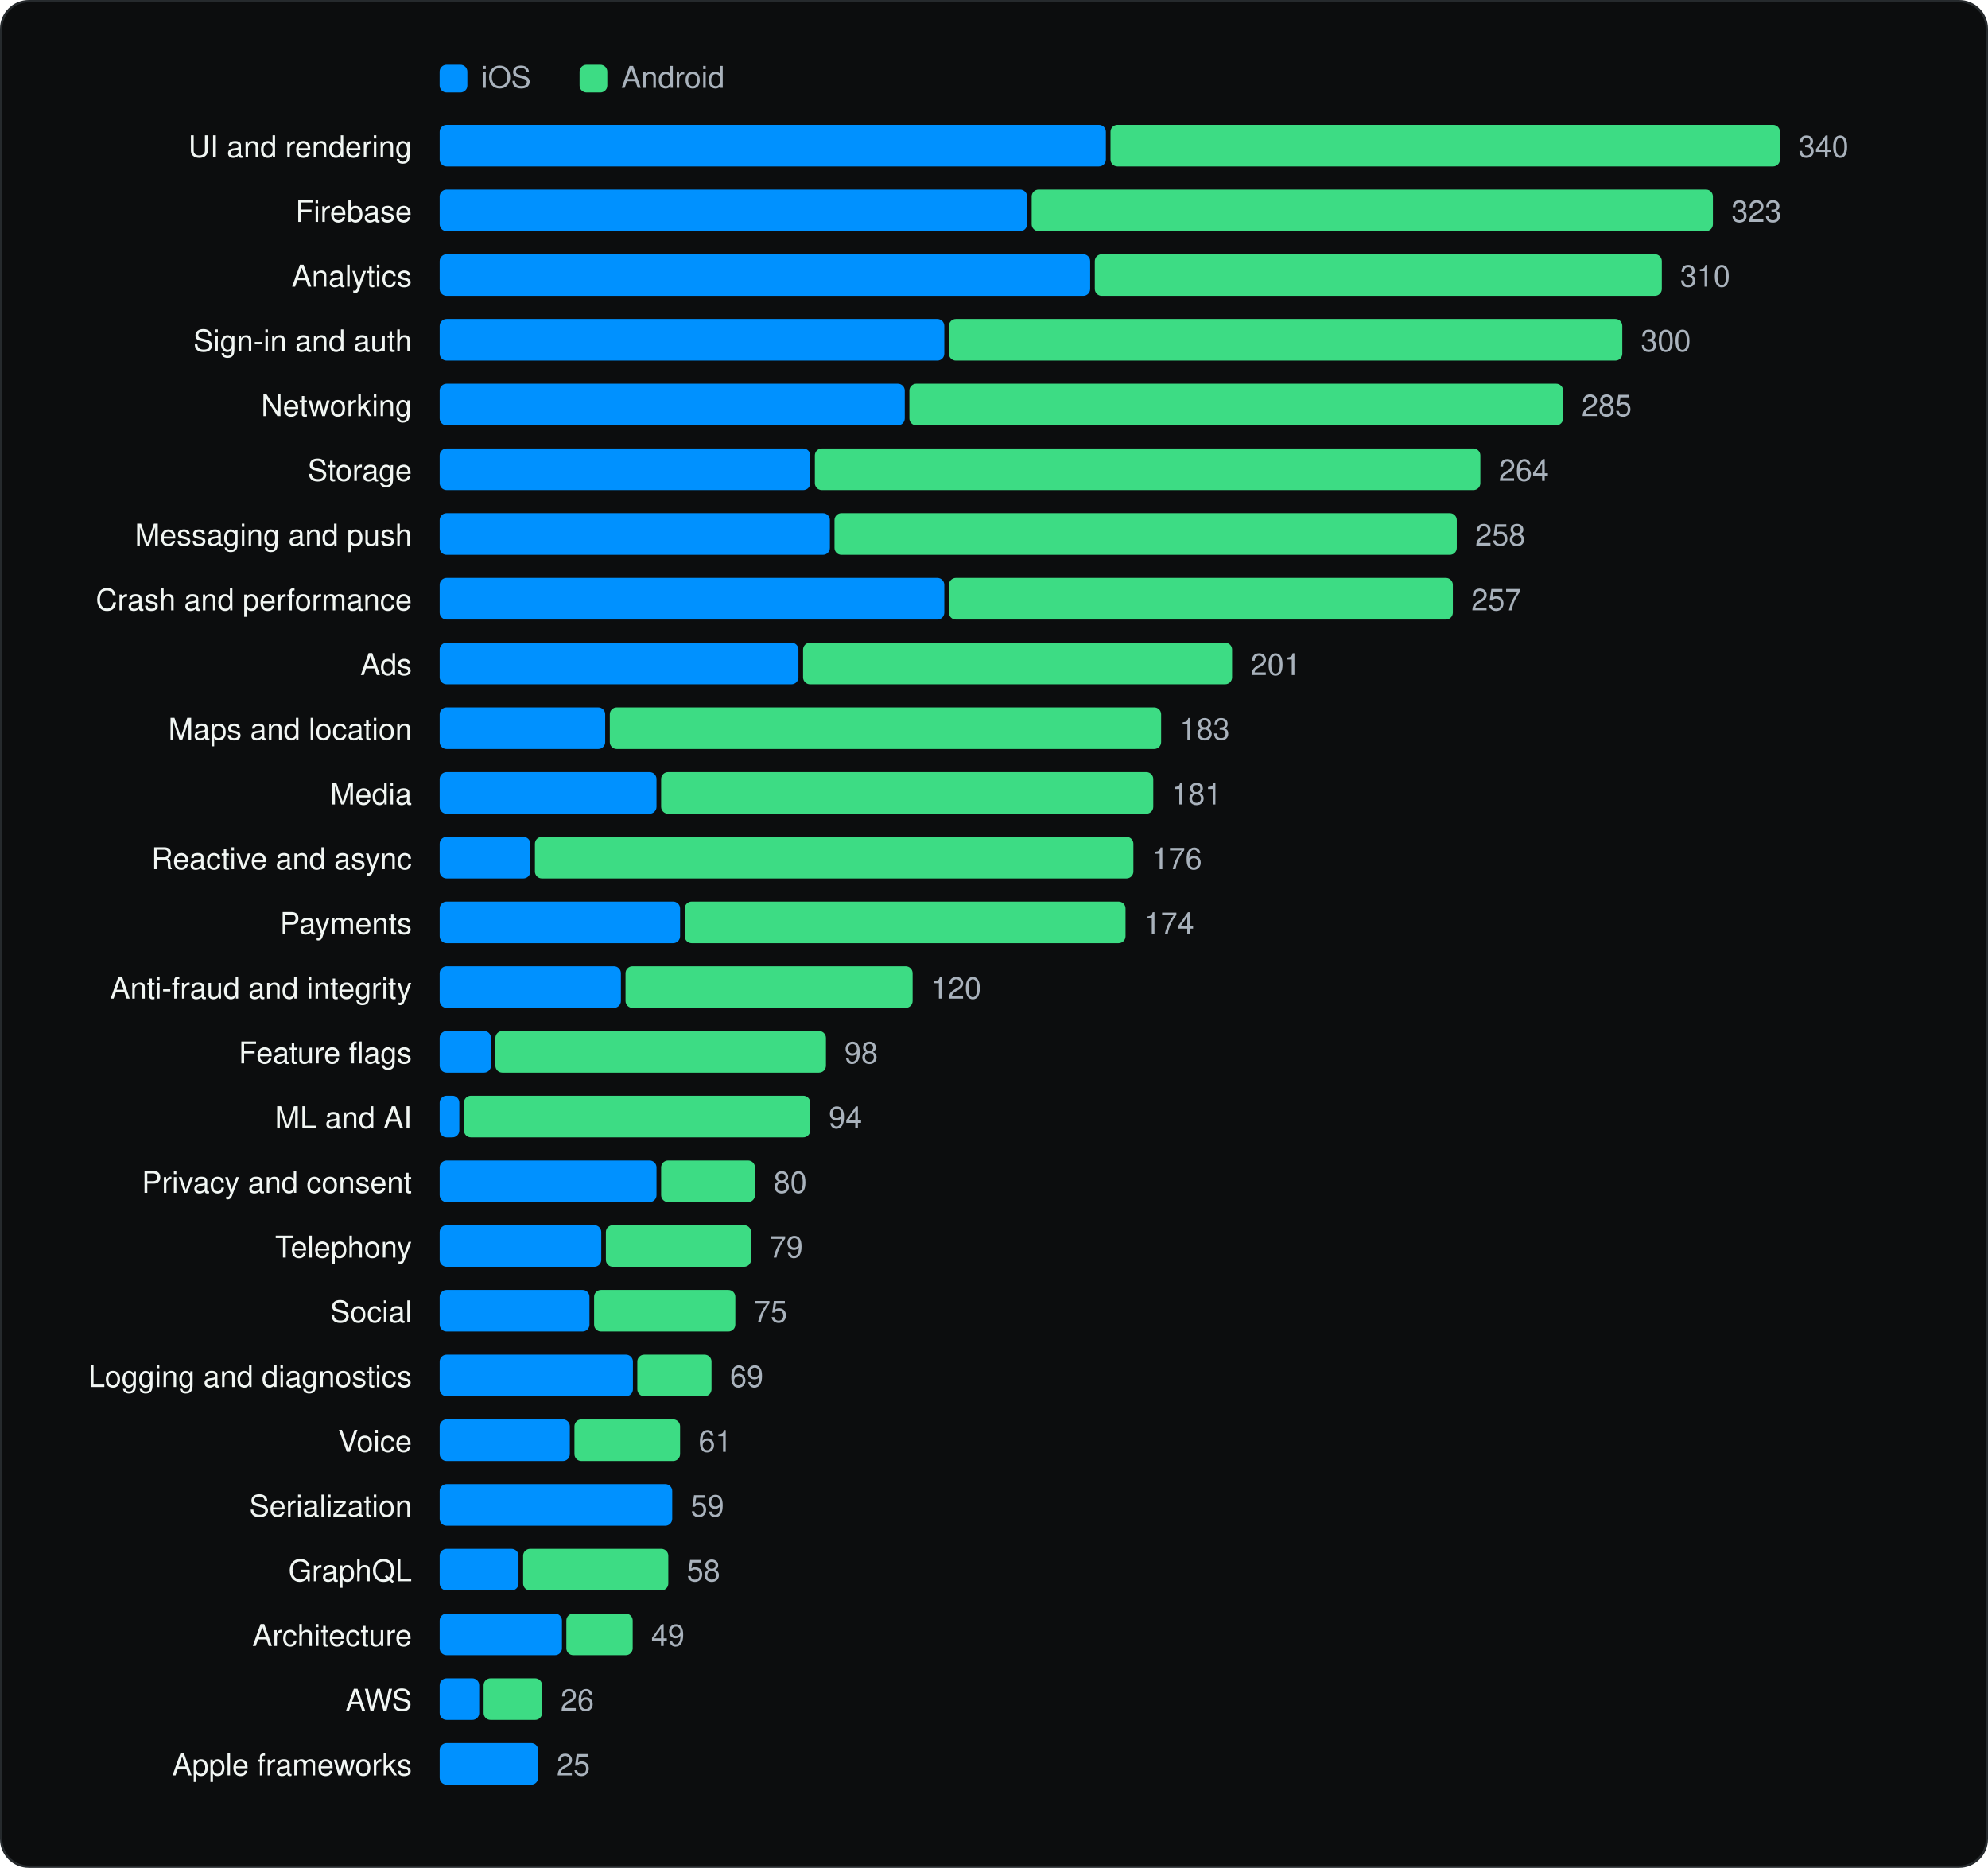
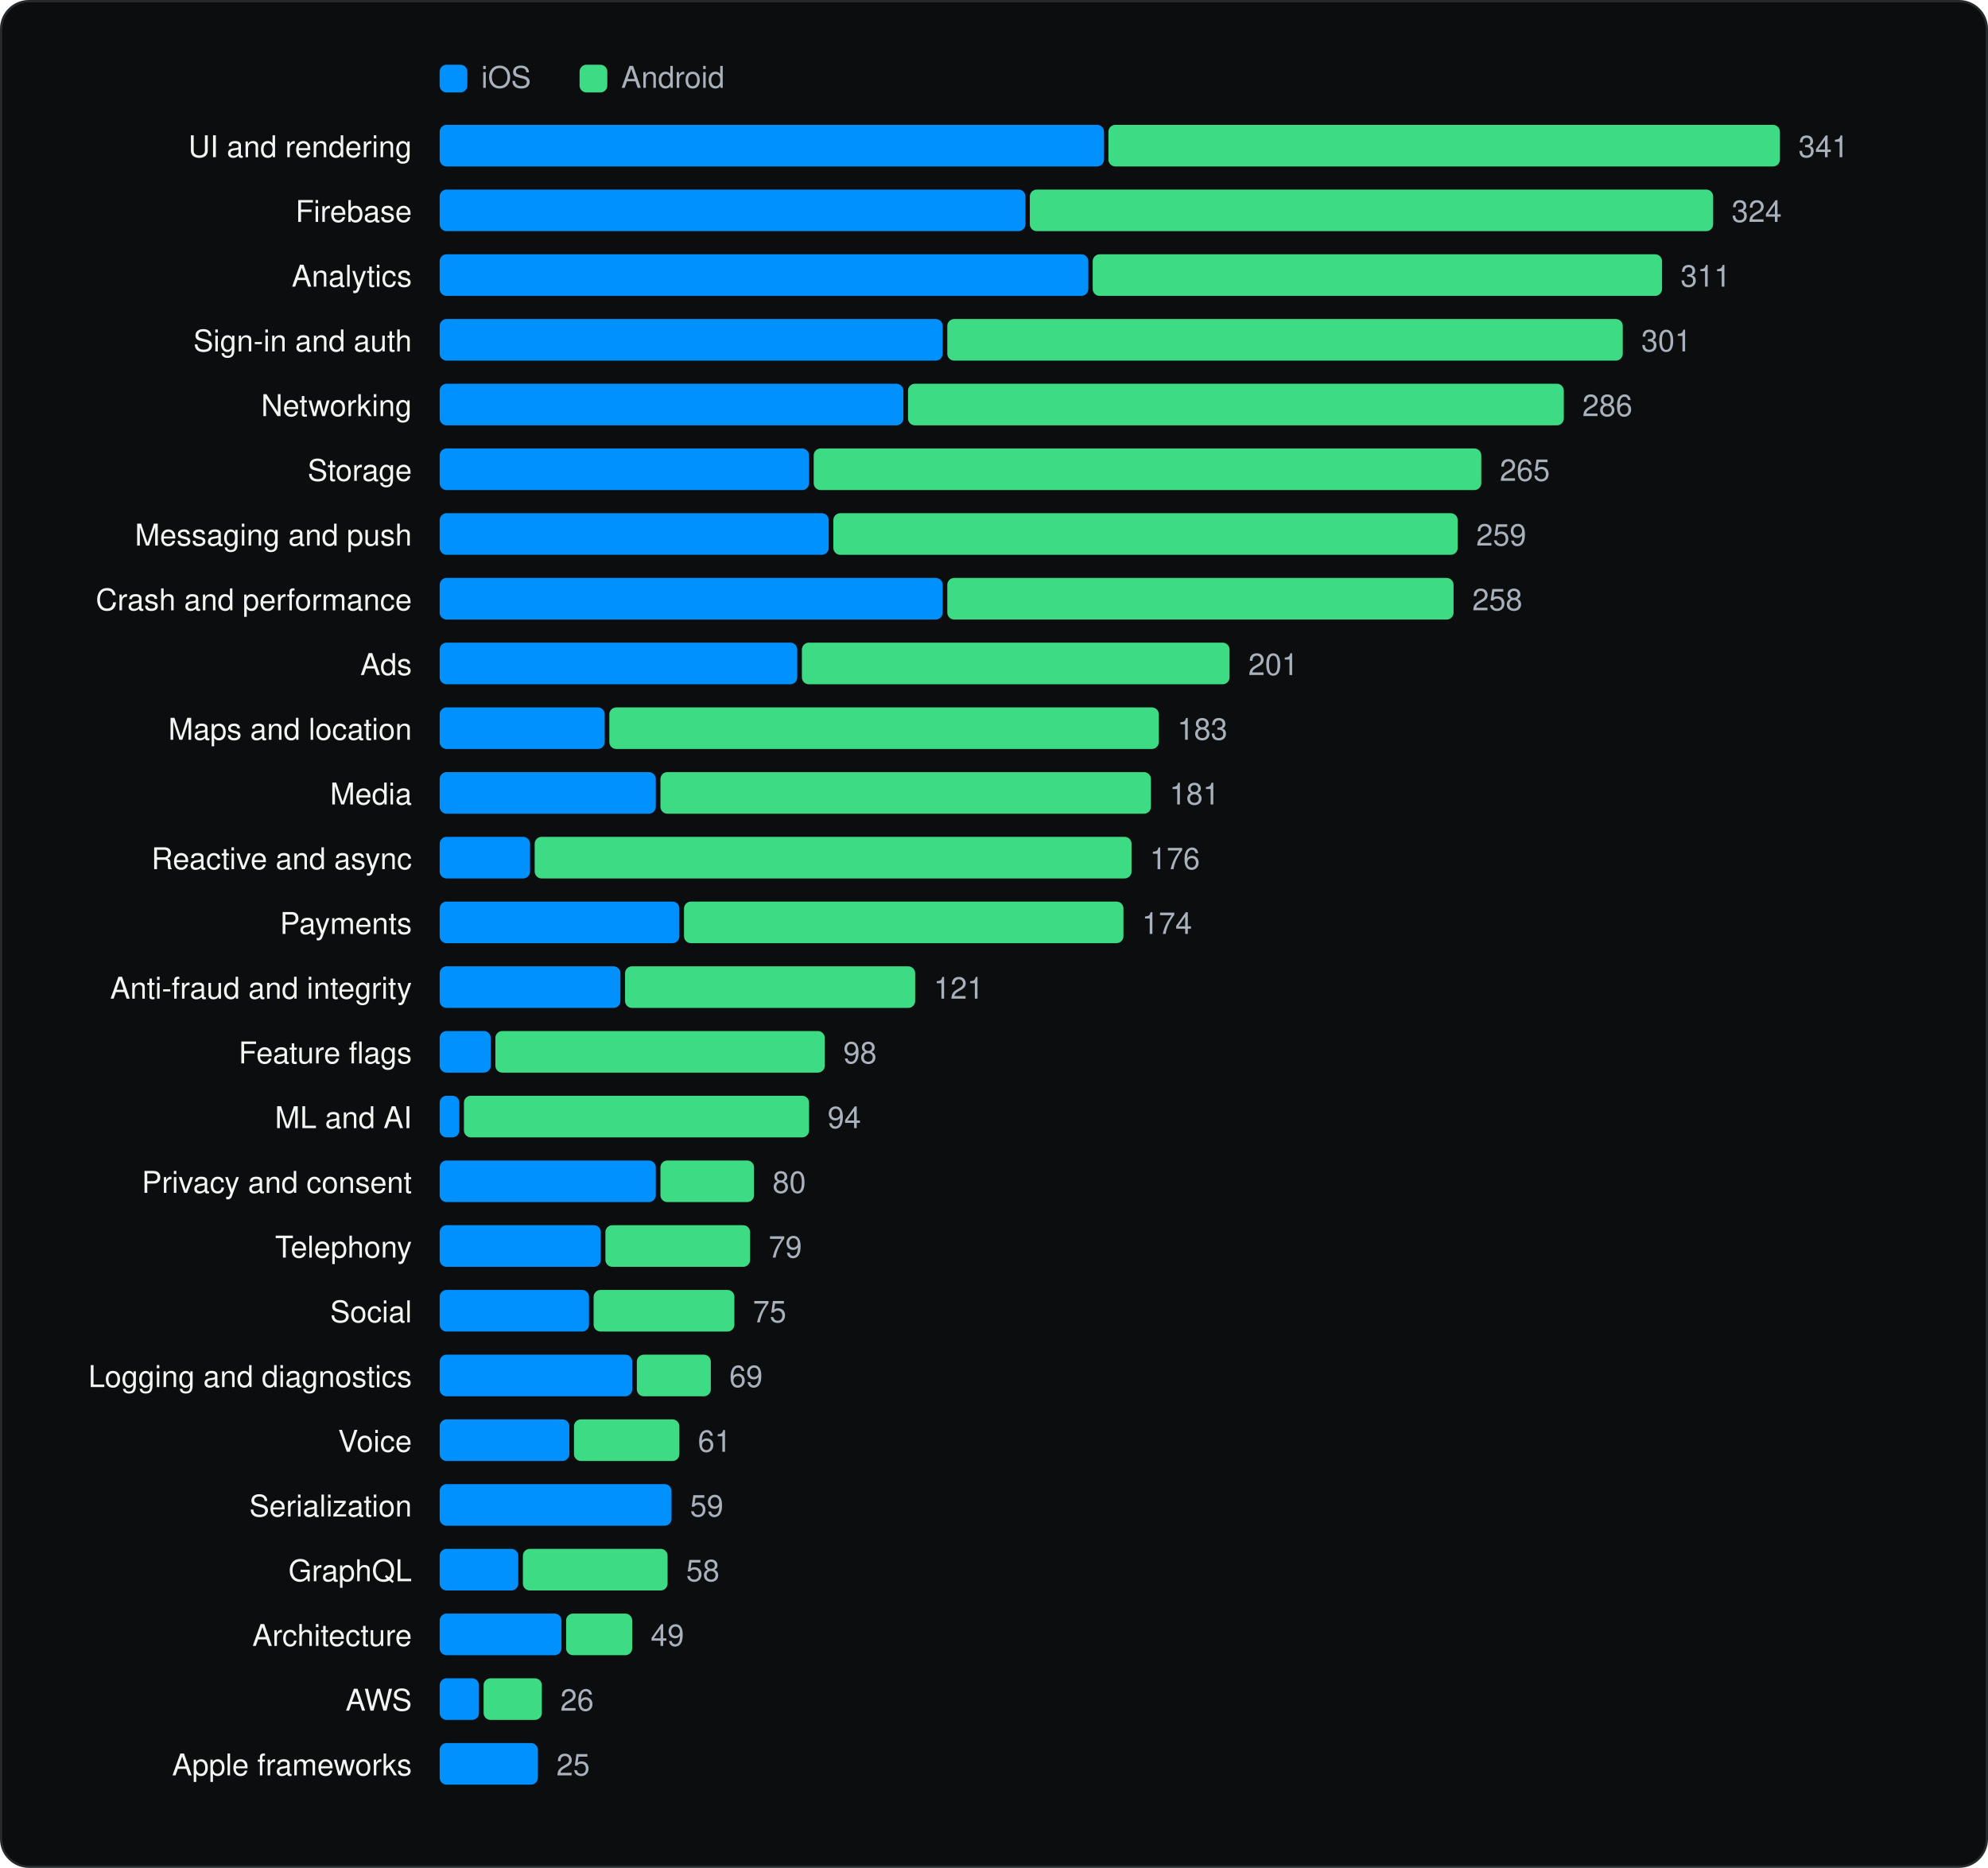
<svg xmlns="http://www.w3.org/2000/svg" viewBox="0 0 860 808" width="860" height="808" role="img" aria-label="SDK categories" font-family="Geist, -apple-system, BlinkMacSystemFont, 'Segoe UI', Helvetica, Arial, sans-serif">
  <rect x="0.5" y="0.5" width="859" height="807" rx="12" fill="#0C0D0E" stroke="#262A2D" />
  <g transform="translate(20 20)">
    <rect x="170.18" y="8" width="12" height="12" rx="3" fill="#0091FF" />
    <text x="188.18" y="18" font-size="13" fill="#A9B2BC">iOS</text>
    <rect x="230.72" y="8" width="12" height="12" rx="3" fill="#3DDC84" />
    <text x="248.72" y="18" font-size="13" fill="#A9B2BC">Android</text>
    <text x="158.18" y="48" font-size="13" text-anchor="end" fill="#F1F6F3">UI and rendering</text>
-     <rect x="170.2" y="34" width="288.2" height="18" rx="3" fill="#0091FF" />
-     <rect x="460.4" y="34" width="289.6" height="18" rx="3" fill="#3DDC84" />
-     <text x="758.0" y="48" font-size="13" fill="#A9B2BC">340</text>
+     <rect x="170.2" y="34" width="287.4" height="18" rx="3" fill="#0091FF" />
+     <rect x="459.5" y="34" width="290.5" height="18" rx="3" fill="#3DDC84" />
+     <text x="758.0" y="48" font-size="13" fill="#A9B2BC">341</text>
    <text x="158.18" y="76" font-size="13" text-anchor="end" fill="#F1F6F3">Firebase</text>
-     <rect x="170.2" y="62" width="254.1" height="18" rx="3" fill="#0091FF" />
-     <rect x="426.3" y="62" width="294.7" height="18" rx="3" fill="#3DDC84" />
-     <text x="729.0" y="76" font-size="13" fill="#A9B2BC">323</text>
+     <rect x="170.2" y="62" width="253.4" height="18" rx="3" fill="#0091FF" />
+     <rect x="425.5" y="62" width="295.6" height="18" rx="3" fill="#3DDC84" />
+     <text x="729.1" y="76" font-size="13" fill="#A9B2BC">324</text>
    <text x="158.18" y="104" font-size="13" text-anchor="end" fill="#F1F6F3">Analytics</text>
-     <rect x="170.2" y="90" width="281.4" height="18" rx="3" fill="#0091FF" />
-     <rect x="453.6" y="90" width="245.3" height="18" rx="3" fill="#3DDC84" />
-     <text x="706.8" y="104" font-size="13" fill="#A9B2BC">310</text>
+     <rect x="170.2" y="90" width="280.6" height="18" rx="3" fill="#0091FF" />
+     <rect x="452.7" y="90" width="246.3" height="18" rx="3" fill="#3DDC84" />
+     <text x="707.0" y="104" font-size="13" fill="#A9B2BC">311</text>
    <text x="158.18" y="132" font-size="13" text-anchor="end" fill="#F1F6F3">Sign-in and auth</text>
-     <rect x="170.2" y="118" width="218.3" height="18" rx="3" fill="#0091FF" />
-     <rect x="390.5" y="118" width="291.3" height="18" rx="3" fill="#3DDC84" />
-     <text x="689.8" y="132" font-size="13" fill="#A9B2BC">300</text>
+     <rect x="170.2" y="118" width="217.6" height="18" rx="3" fill="#0091FF" />
+     <rect x="389.8" y="118" width="292.2" height="18" rx="3" fill="#3DDC84" />
+     <text x="690.0" y="132" font-size="13" fill="#A9B2BC">301</text>
    <text x="158.18" y="160" font-size="13" text-anchor="end" fill="#F1F6F3">Networking</text>
-     <rect x="170.2" y="146" width="201.2" height="18" rx="3" fill="#0091FF" />
-     <rect x="373.4" y="146" width="282.8" height="18" rx="3" fill="#3DDC84" />
-     <text x="664.2" y="160" font-size="13" fill="#A9B2BC">285</text>
+     <rect x="170.2" y="146" width="200.6" height="18" rx="3" fill="#0091FF" />
+     <rect x="372.8" y="146" width="283.7" height="18" rx="3" fill="#3DDC84" />
+     <text x="664.5" y="160" font-size="13" fill="#A9B2BC">286</text>
    <text x="158.18" y="188" font-size="13" text-anchor="end" fill="#F1F6F3">Storage</text>
-     <rect x="170.2" y="174" width="160.3" height="18" rx="3" fill="#0091FF" />
-     <rect x="332.5" y="174" width="287.9" height="18" rx="3" fill="#3DDC84" />
-     <text x="628.4" y="188" font-size="13" fill="#A9B2BC">264</text>
+     <rect x="170.2" y="174" width="159.8" height="18" rx="3" fill="#0091FF" />
+     <rect x="332.0" y="174" width="288.8" height="18" rx="3" fill="#3DDC84" />
+     <text x="628.8" y="188" font-size="13" fill="#A9B2BC">265</text>
    <text x="158.18" y="216" font-size="13" text-anchor="end" fill="#F1F6F3">Messaging and push</text>
-     <rect x="170.2" y="202" width="168.8" height="18" rx="3" fill="#0091FF" />
-     <rect x="341.0" y="202" width="269.2" height="18" rx="3" fill="#3DDC84" />
-     <text x="618.2" y="216" font-size="13" fill="#A9B2BC">258</text>
+     <rect x="170.2" y="202" width="168.3" height="18" rx="3" fill="#0091FF" />
+     <rect x="340.5" y="202" width="270.1" height="18" rx="3" fill="#3DDC84" />
+     <text x="618.6" y="216" font-size="13" fill="#A9B2BC">259</text>
    <text x="158.18" y="244" font-size="13" text-anchor="end" fill="#F1F6F3">Crash and performance</text>
-     <rect x="170.2" y="230" width="218.3" height="18" rx="3" fill="#0091FF" />
-     <rect x="390.5" y="230" width="218.0" height="18" rx="3" fill="#3DDC84" />
-     <text x="616.5" y="244" font-size="13" fill="#A9B2BC">257</text>
+     <rect x="170.2" y="230" width="217.6" height="18" rx="3" fill="#0091FF" />
+     <rect x="389.8" y="230" width="219.0" height="18" rx="3" fill="#3DDC84" />
+     <text x="616.9" y="244" font-size="13" fill="#A9B2BC">258</text>
    <text x="158.18" y="272" font-size="13" text-anchor="end" fill="#F1F6F3">Ads</text>
-     <rect x="170.2" y="258" width="155.2" height="18" rx="3" fill="#0091FF" />
-     <rect x="327.4" y="258" width="185.6" height="18" rx="3" fill="#3DDC84" />
-     <text x="521.0" y="272" font-size="13" fill="#A9B2BC">201</text>
+     <rect x="170.2" y="258" width="154.7" height="18" rx="3" fill="#0091FF" />
+     <rect x="326.9" y="258" width="185.0" height="18" rx="3" fill="#3DDC84" />
+     <text x="520.0" y="272" font-size="13" fill="#A9B2BC">201</text>
    <text x="158.18" y="300" font-size="13" text-anchor="end" fill="#F1F6F3">Maps and location</text>
-     <rect x="170.2" y="286" width="71.6" height="18" rx="3" fill="#0091FF" />
-     <rect x="243.8" y="286" width="238.5" height="18" rx="3" fill="#3DDC84" />
-     <text x="490.3" y="300" font-size="13" fill="#A9B2BC">183</text>
+     <rect x="170.2" y="286" width="71.4" height="18" rx="3" fill="#0091FF" />
+     <rect x="243.6" y="286" width="237.7" height="18" rx="3" fill="#3DDC84" />
+     <text x="489.3" y="300" font-size="13" fill="#A9B2BC">183</text>
    <text x="158.18" y="328" font-size="13" text-anchor="end" fill="#F1F6F3">Media</text>
-     <rect x="170.2" y="314" width="93.8" height="18" rx="3" fill="#0091FF" />
-     <rect x="266.0" y="314" width="212.9" height="18" rx="3" fill="#3DDC84" />
-     <text x="486.8" y="328" font-size="13" fill="#A9B2BC">181</text>
+     <rect x="170.2" y="314" width="93.5" height="18" rx="3" fill="#0091FF" />
+     <rect x="265.7" y="314" width="212.2" height="18" rx="3" fill="#3DDC84" />
+     <text x="485.9" y="328" font-size="13" fill="#A9B2BC">181</text>
    <text x="158.18" y="356" font-size="13" text-anchor="end" fill="#F1F6F3">Reactive and async</text>
-     <rect x="170.2" y="342" width="39.2" height="18" rx="3" fill="#0091FF" />
-     <rect x="211.4" y="342" width="258.9" height="18" rx="3" fill="#3DDC84" />
-     <text x="478.3" y="356" font-size="13" fill="#A9B2BC">176</text>
+     <rect x="170.2" y="342" width="39.1" height="18" rx="3" fill="#0091FF" />
+     <rect x="211.3" y="342" width="258.2" height="18" rx="3" fill="#3DDC84" />
+     <text x="477.4" y="356" font-size="13" fill="#A9B2BC">176</text>
    <text x="158.18" y="384" font-size="13" text-anchor="end" fill="#F1F6F3">Payments</text>
-     <rect x="170.2" y="370" width="104.0" height="18" rx="3" fill="#0091FF" />
-     <rect x="276.2" y="370" width="190.7" height="18" rx="3" fill="#3DDC84" />
-     <text x="474.9" y="384" font-size="13" fill="#A9B2BC">174</text>
+     <rect x="170.2" y="370" width="103.7" height="18" rx="3" fill="#0091FF" />
+     <rect x="275.9" y="370" width="190.1" height="18" rx="3" fill="#3DDC84" />
+     <text x="474.0" y="384" font-size="13" fill="#A9B2BC">174</text>
    <text x="158.18" y="412" font-size="13" text-anchor="end" fill="#F1F6F3">Anti-fraud and integrity</text>
-     <rect x="170.2" y="398" width="78.4" height="18" rx="3" fill="#0091FF" />
-     <rect x="250.6" y="398" width="124.2" height="18" rx="3" fill="#3DDC84" />
-     <text x="382.8" y="412" font-size="13" fill="#A9B2BC">120</text>
+     <rect x="170.2" y="398" width="78.2" height="18" rx="3" fill="#0091FF" />
+     <rect x="250.4" y="398" width="125.5" height="18" rx="3" fill="#3DDC84" />
+     <text x="383.9" y="412" font-size="13" fill="#A9B2BC">121</text>
    <text x="158.18" y="440" font-size="13" text-anchor="end" fill="#F1F6F3">Feature flags</text>
-     <rect x="170.2" y="426" width="22.2" height="18" rx="3" fill="#0091FF" />
-     <rect x="194.3" y="426" width="143.0" height="18" rx="3" fill="#3DDC84" />
-     <text x="345.3" y="440" font-size="13" fill="#A9B2BC">98</text>
+     <rect x="170.2" y="426" width="22.1" height="18" rx="3" fill="#0091FF" />
+     <rect x="194.3" y="426" width="142.5" height="18" rx="3" fill="#3DDC84" />
+     <text x="344.8" y="440" font-size="13" fill="#A9B2BC">98</text>
    <text x="158.18" y="468" font-size="13" text-anchor="end" fill="#F1F6F3">ML and AI</text>
    <rect x="170.2" y="454" width="8.5" height="18" rx="3" fill="#0091FF" />
-     <rect x="180.7" y="454" width="149.8" height="18" rx="3" fill="#3DDC84" />
-     <text x="338.5" y="468" font-size="13" fill="#A9B2BC">94</text>
+     <rect x="180.7" y="454" width="149.3" height="18" rx="3" fill="#3DDC84" />
+     <text x="338.0" y="468" font-size="13" fill="#A9B2BC">94</text>
    <text x="158.18" y="496" font-size="13" text-anchor="end" fill="#F1F6F3">Privacy and consent</text>
-     <rect x="170.2" y="482" width="93.8" height="18" rx="3" fill="#0091FF" />
-     <rect x="266.0" y="482" width="40.6" height="18" rx="3" fill="#3DDC84" />
-     <text x="314.6" y="496" font-size="13" fill="#A9B2BC">80</text>
+     <rect x="170.2" y="482" width="93.5" height="18" rx="3" fill="#0091FF" />
+     <rect x="265.7" y="482" width="40.5" height="18" rx="3" fill="#3DDC84" />
+     <text x="314.2" y="496" font-size="13" fill="#A9B2BC">80</text>
    <text x="158.18" y="524" font-size="13" text-anchor="end" fill="#F1F6F3">Telephony</text>
-     <rect x="170.2" y="510" width="69.9" height="18" rx="3" fill="#0091FF" />
-     <rect x="242.1" y="510" width="62.8" height="18" rx="3" fill="#3DDC84" />
-     <text x="312.9" y="524" font-size="13" fill="#A9B2BC">79</text>
+     <rect x="170.2" y="510" width="69.7" height="18" rx="3" fill="#0091FF" />
+     <rect x="241.9" y="510" width="62.6" height="18" rx="3" fill="#3DDC84" />
+     <text x="312.5" y="524" font-size="13" fill="#A9B2BC">79</text>
    <text x="158.18" y="552" font-size="13" text-anchor="end" fill="#F1F6F3">Social</text>
-     <rect x="170.2" y="538" width="64.8" height="18" rx="3" fill="#0091FF" />
-     <rect x="237.0" y="538" width="61.1" height="18" rx="3" fill="#3DDC84" />
-     <text x="306.1" y="552" font-size="13" fill="#A9B2BC">75</text>
+     <rect x="170.2" y="538" width="64.6" height="18" rx="3" fill="#0091FF" />
+     <rect x="236.8" y="538" width="60.9" height="18" rx="3" fill="#3DDC84" />
+     <text x="305.7" y="552" font-size="13" fill="#A9B2BC">75</text>
    <text x="158.18" y="580" font-size="13" text-anchor="end" fill="#F1F6F3">Logging and diagnostics</text>
-     <rect x="170.2" y="566" width="83.6" height="18" rx="3" fill="#0091FF" />
-     <rect x="255.7" y="566" width="32.1" height="18" rx="3" fill="#3DDC84" />
-     <text x="295.8" y="580" font-size="13" fill="#A9B2BC">69</text>
+     <rect x="170.2" y="566" width="83.3" height="18" rx="3" fill="#0091FF" />
+     <rect x="255.5" y="566" width="32.0" height="18" rx="3" fill="#3DDC84" />
+     <text x="295.5" y="580" font-size="13" fill="#A9B2BC">69</text>
    <text x="158.18" y="608" font-size="13" text-anchor="end" fill="#F1F6F3">Voice</text>
-     <rect x="170.2" y="594" width="56.3" height="18" rx="3" fill="#0091FF" />
-     <rect x="228.5" y="594" width="45.7" height="18" rx="3" fill="#3DDC84" />
-     <text x="282.2" y="608" font-size="13" fill="#A9B2BC">61</text>
+     <rect x="170.2" y="594" width="56.1" height="18" rx="3" fill="#0091FF" />
+     <rect x="228.3" y="594" width="45.6" height="18" rx="3" fill="#3DDC84" />
+     <text x="281.9" y="608" font-size="13" fill="#A9B2BC">61</text>
    <text x="158.18" y="636" font-size="13" text-anchor="end" fill="#F1F6F3">Serialization</text>
-     <rect x="170.2" y="622" width="100.6" height="18" rx="3" fill="#0091FF" />
-     <text x="278.8" y="636" font-size="13" fill="#A9B2BC">59</text>
+     <rect x="170.2" y="622" width="100.3" height="18" rx="3" fill="#0091FF" />
+     <text x="278.5" y="636" font-size="13" fill="#A9B2BC">59</text>
    <text x="158.18" y="664" font-size="13" text-anchor="end" fill="#F1F6F3">GraphQL</text>
-     <rect x="170.2" y="650" width="34.1" height="18" rx="3" fill="#0091FF" />
-     <rect x="206.3" y="650" width="62.8" height="18" rx="3" fill="#3DDC84" />
-     <text x="277.1" y="664" font-size="13" fill="#A9B2BC">58</text>
+     <rect x="170.2" y="650" width="34.0" height="18" rx="3" fill="#0091FF" />
+     <rect x="206.2" y="650" width="62.6" height="18" rx="3" fill="#3DDC84" />
+     <text x="276.8" y="664" font-size="13" fill="#A9B2BC">58</text>
    <text x="158.18" y="692" font-size="13" text-anchor="end" fill="#F1F6F3">Architecture</text>
-     <rect x="170.2" y="678" width="52.9" height="18" rx="3" fill="#0091FF" />
-     <rect x="225.0" y="678" width="28.7" height="18" rx="3" fill="#3DDC84" />
-     <text x="261.7" y="692" font-size="13" fill="#A9B2BC">49</text>
+     <rect x="170.2" y="678" width="52.7" height="18" rx="3" fill="#0091FF" />
+     <rect x="224.9" y="678" width="28.6" height="18" rx="3" fill="#3DDC84" />
+     <text x="261.5" y="692" font-size="13" fill="#A9B2BC">49</text>
    <text x="158.18" y="720" font-size="13" text-anchor="end" fill="#F1F6F3">AWS</text>
-     <rect x="170.2" y="706" width="17.1" height="18" rx="3" fill="#0091FF" />
-     <rect x="189.2" y="706" width="25.3" height="18" rx="3" fill="#3DDC84" />
-     <text x="222.5" y="720" font-size="13" fill="#A9B2BC">26</text>
+     <rect x="170.2" y="706" width="17.0" height="18" rx="3" fill="#0091FF" />
+     <rect x="189.2" y="706" width="25.2" height="18" rx="3" fill="#3DDC84" />
+     <text x="222.4" y="720" font-size="13" fill="#A9B2BC">26</text>
    <text x="158.18" y="748" font-size="13" text-anchor="end" fill="#F1F6F3">Apple frameworks</text>
-     <rect x="170.2" y="734" width="42.6" height="18" rx="3" fill="#0091FF" />
-     <text x="220.8" y="748" font-size="13" fill="#A9B2BC">25</text>
+     <rect x="170.2" y="734" width="42.5" height="18" rx="3" fill="#0091FF" />
+     <text x="220.7" y="748" font-size="13" fill="#A9B2BC">25</text>
  </g>
</svg>
